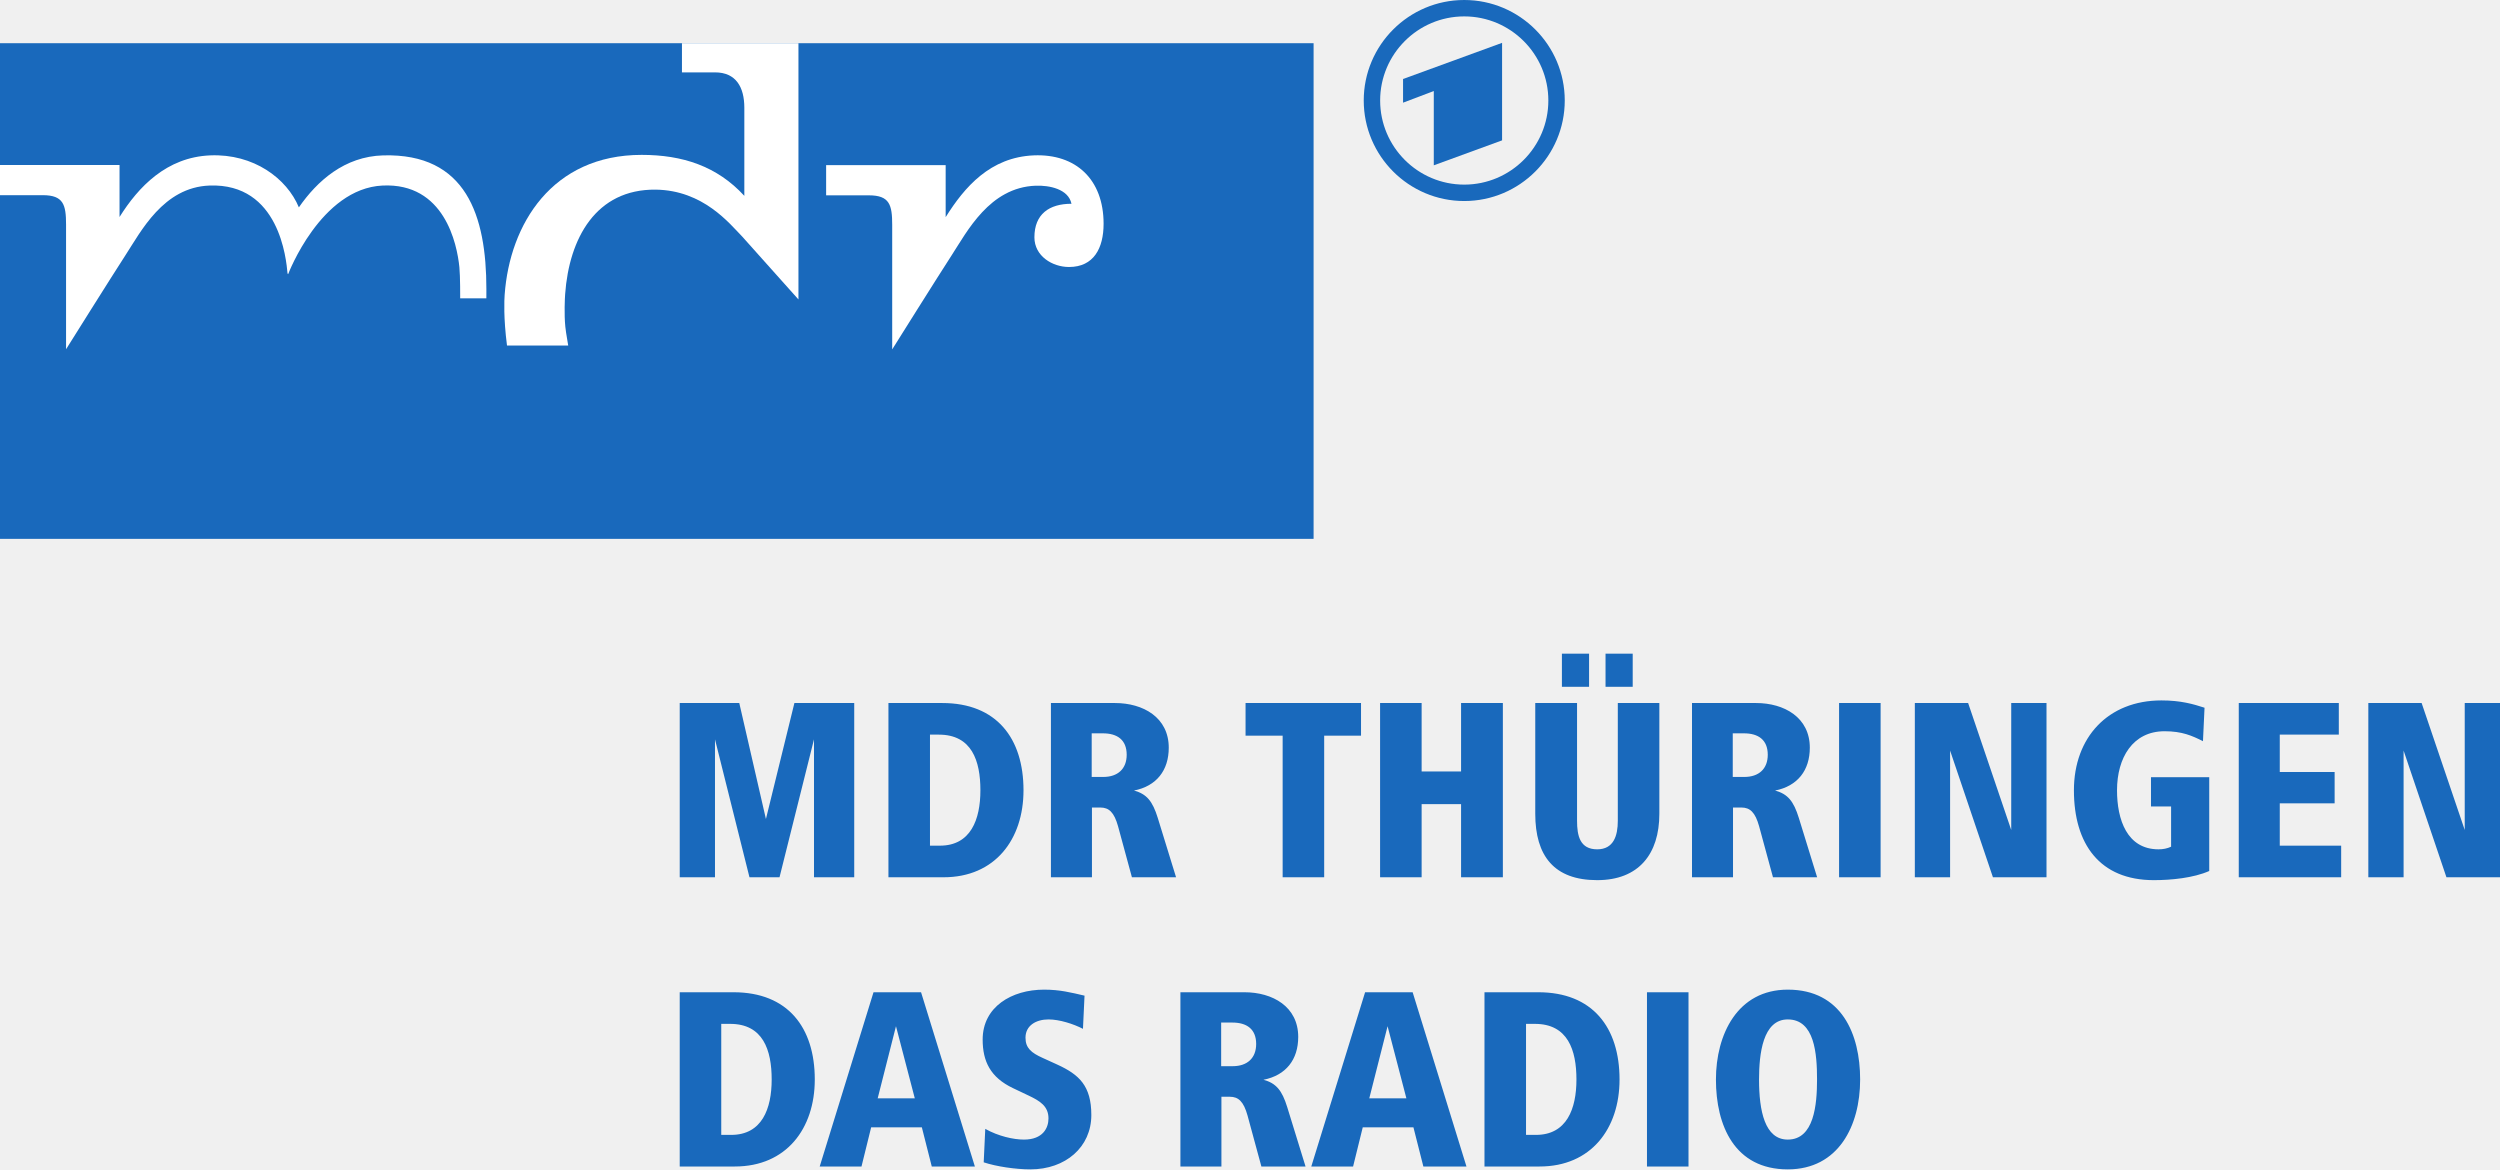
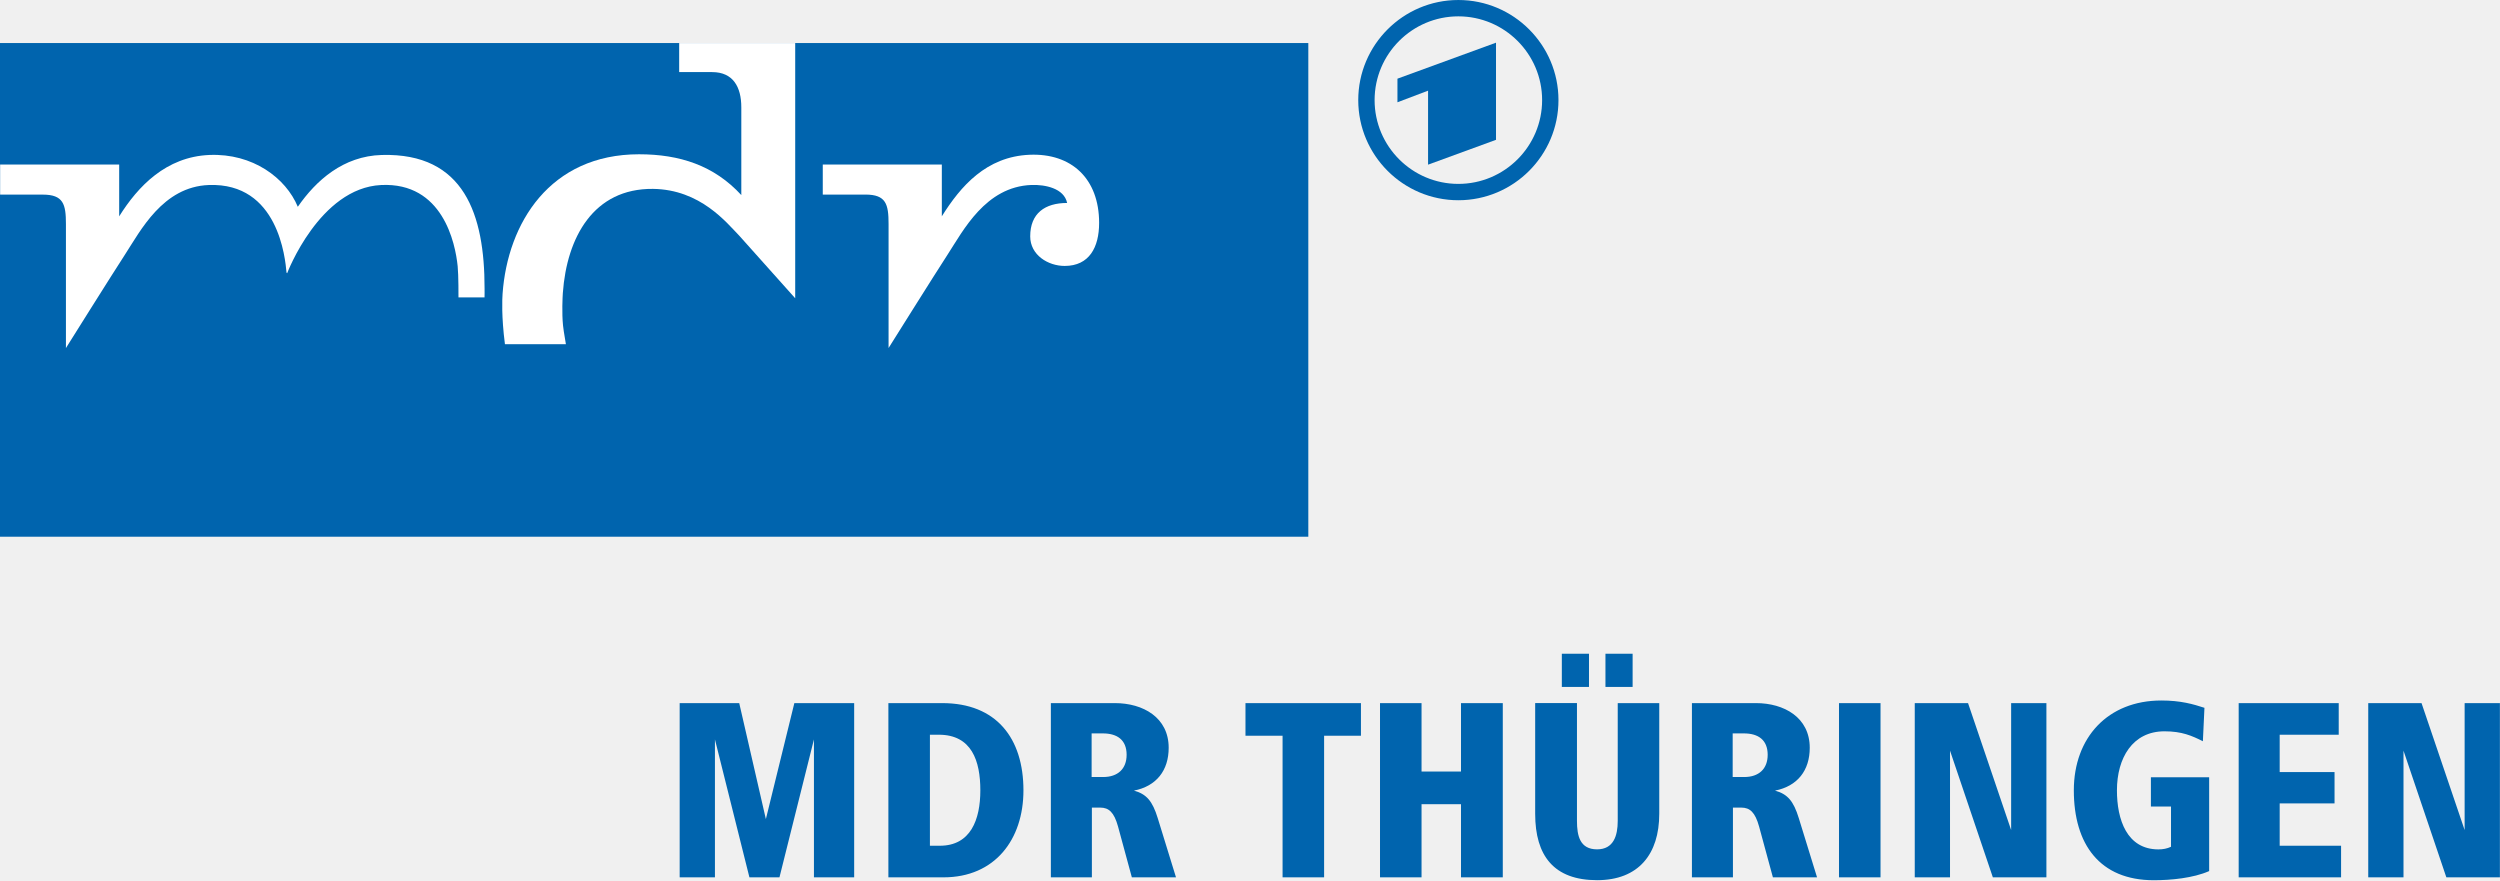
- <svg xmlns="http://www.w3.org/2000/svg" version="1.1" width="303.125" height="141.787" id="svg2985" xml:space="preserve">
-   <defs id="defs2989">
-     <clipPath id="clipPath2999">
-       <path d="m 0,0 595.276,0 0,841.89 L 0,841.89 0,0 z" id="path3001" />
-     </clipPath>
-     <clipPath id="clipPath3025">
-       <path d="m 177.637,439.91 48.348,0 0,33.819 -48.348,0 0,-33.819 z" id="path3027" />
-     </clipPath>
-     <clipPath id="clipPath3037">
-       <path d="m 0,0 595.276,0 0,841.89 L 0,841.89 0,0 z" id="path3039" />
-     </clipPath>
-   </defs>
-   <g transform="matrix(1.25,0,0,-1.25,-222.0474,597.4011)" id="g2993">
-     <g id="g2995">
-       <g clip-path="url(#clipPath2999)" id="g2997">
-         <g transform="translate(256.6716,373.2086)" id="g3003">
-           <path d="m 0,0 c 0,5.043 -2.61,8.464 -7.881,8.464 l -5.22,0 0,-16.902 5.347,0 C -2.762,-8.438 0,-4.764 0,0 m -4.181,0 c 0,-2.838 -0.938,-5.372 -3.928,-5.372 l -0.963,0 0,10.769 0.862,0 c 3.193,0 4.029,-2.534 4.029,-5.397 m 19.71,-8.438 -5.22,16.902 -4.612,0 -5.22,-16.902 4.054,0 0.938,3.801 4.916,0 0.963,-3.801 4.181,0 z m -5.828,6.614 -3.599,0 1.774,6.993 1.825,-6.993 z m 17.124,-1.622 c 0,2.838 -1.191,3.927 -3.294,4.89 l -1.445,0.659 c -1.064,0.482 -1.647,0.938 -1.647,1.951 0,1.191 1.039,1.774 2.23,1.774 1.065,0 2.408,-0.431 3.345,-0.912 l 0.152,3.218 c -1.317,0.304 -2.382,0.583 -3.928,0.583 -3.142,0 -5.954,-1.672 -5.954,-4.84 0,-2.129 0.76,-3.674 2.939,-4.713 l 1.546,-0.735 c 1.064,-0.507 1.9,-1.014 1.9,-2.205 0,-0.912 -0.532,-2.052 -2.382,-2.052 -1.013,0 -2.483,0.329 -3.75,1.039 l -0.152,-3.244 c 1.216,-0.405 3.091,-0.684 4.536,-0.684 3.395,0 5.904,2.154 5.904,5.271 m 20.779,-4.992 -1.774,5.752 c -0.507,1.647 -1.09,2.331 -2.306,2.661 2.179,0.43 3.37,1.951 3.37,4.155 0,2.94 -2.483,4.334 -5.22,4.334 l -6.208,0 0,-16.902 3.978,0 0,6.766 0.811,0 c 0.836,0 1.343,-0.457 1.723,-1.825 l 1.343,-4.941 4.283,0 z M 42.815,3.446 c 0,-1.343 -0.837,-2.154 -2.281,-2.154 l -1.115,0 0,4.232 1.09,0 c 1.393,0 2.306,-0.633 2.306,-2.078 m 20.398,-11.884 -5.22,16.902 -4.612,0 -5.22,-16.902 4.055,0 0.937,3.801 4.916,0 0.963,-3.801 4.181,0 z m -5.828,6.614 -3.598,0 1.774,6.993 1.824,-6.993 z M 78.062,0 c 0,5.043 -2.61,8.464 -7.881,8.464 l -5.22,0 0,-16.902 5.347,0 c 4.992,0 7.754,3.674 7.754,8.438 m -4.181,0 c 0,-2.838 -0.937,-5.372 -3.928,-5.372 l -0.962,0 0,10.769 0.861,0 c 3.193,0 4.029,-2.534 4.029,-5.397 m 10.871,8.464 -4.029,0 0,-16.902 4.029,0 0,16.902 z M 101.4,0 c 0,4.409 -1.799,8.717 -7.019,8.717 -4.891,0 -6.969,-4.359 -6.969,-8.717 0,-4.46 1.799,-8.717 6.969,-8.717 4.916,0 7.019,4.232 7.019,8.717 m -4.181,0 c 0,-2.433 -0.279,-5.828 -2.838,-5.828 -2.23,0 -2.788,2.787 -2.788,5.828 0,2.458 0.355,5.828 2.788,5.828 2.61,0 2.838,-3.345 2.838,-5.828" id="path3005" style="fill:#1969bc;fill-opacity:1;fill-rule:nonzero;stroke:none" />
-         </g>
-         <g transform="translate(260.4979,392.8254)" id="g3007">
-           <path d="m 0,0 0,16.902 -5.803,0 -2.762,-11.251 -2.585,11.251 -5.777,0 0,-16.902 3.421,0 0,13.38 L -10.161,0 -7.247,0 -3.902,13.38 -3.902,0 0,0 z m 16.42,8.438 c 0,5.043 -2.61,8.464 -7.881,8.464 l -5.22,0 0,-16.902 5.347,0 c 4.992,0 7.754,3.674 7.754,8.438 m -4.181,0 C 12.239,5.6 11.301,3.066 8.311,3.066 l -0.963,0 0,10.77 0.862,0 c 3.193,0 4.029,-2.534 4.029,-5.398 M 31.218,0 29.445,5.752 c -0.507,1.647 -1.09,2.331 -2.306,2.661 2.179,0.431 3.37,1.951 3.37,4.156 0,2.939 -2.484,4.333 -5.22,4.333 l -6.209,0 0,-16.902 3.979,0 0,6.766 0.811,0 c 0.836,0 1.343,-0.456 1.723,-1.825 L 26.936,0 31.218,0 z m -4.789,11.884 c 0,-1.343 -0.836,-2.153 -2.281,-2.153 l -1.114,0 0,4.231 1.089,0 c 1.394,0 2.306,-0.633 2.306,-2.078 m 22.73,1.85 0,3.168 -11.2,0 0,-3.168 3.598,0 0,-13.734 4.029,0 0,13.734 3.573,0 z M 62.918,0 l 0,16.902 -4.054,0 0,-6.639 -3.826,0 0,6.639 -4.03,0 0,-16.902 4.03,0 0,7.095 3.826,0 0,-7.095 4.054,0 z m 12.594,21.691 -2.635,0 0,-3.218 2.635,0 0,3.218 z m -4.232,0 -2.635,0 0,-3.218 2.635,0 0,3.218 z m 6.817,-15.533 0,10.744 -4.03,0 0,-11.429 c 0,-1.444 -0.405,-2.762 -2.001,-2.762 -1.673,0 -1.952,1.318 -1.952,2.762 l 0,11.429 -4.054,0 0,-10.744 c 0,-4.08 1.825,-6.437 6.006,-6.437 4.029,0 6.031,2.534 6.031,6.437 M 93.402,0 91.628,5.752 c -0.507,1.647 -1.09,2.331 -2.306,2.661 2.179,0.431 3.37,1.951 3.37,4.156 0,2.939 -2.483,4.333 -5.22,4.333 l -6.208,0 0,-16.902 3.978,0 0,6.766 0.811,0 c 0.836,0 1.343,-0.456 1.723,-1.825 L 89.119,0 93.402,0 z m -4.789,11.884 c 0,-1.343 -0.837,-2.153 -2.281,-2.153 l -1.115,0 0,4.231 1.09,0 c 1.393,0 2.306,-0.633 2.306,-2.078 m 10.946,5.018 -4.029,0 0,-16.902 4.029,0 0,16.902 z M 115.65,0 l 0,16.902 -3.421,0 0,-12.315 -4.181,12.315 -5.169,0 0,-16.902 3.42,0 0,12.29 4.156,-12.29 5.195,0 z m 15.786,0.608 0,9.097 -5.65,0 0,-2.838 1.951,0 0,-3.902 c -0.38,-0.178 -0.786,-0.254 -1.216,-0.254 -3.067,0 -4.03,2.889 -4.03,5.727 0,3.142 1.521,5.727 4.612,5.727 1.698,0 2.661,-0.431 3.725,-0.963 l 0.152,3.244 c -1.089,0.354 -2.306,0.709 -4.181,0.709 -5.194,0 -8.489,-3.598 -8.489,-8.717 0,-5.22 2.509,-8.717 7.754,-8.717 1.647,0 3.827,0.203 5.372,0.887 M 144.233,0 l 0,3.066 -5.955,0 0,4.105 5.321,0 0,3.041 -5.321,0 0,3.624 5.727,0 0,3.066 -9.705,0 0,-16.902 9.933,0 z m 15.407,0 0,16.902 -3.421,0 0,-12.315 -4.181,12.315 -5.17,0 0,-16.902 3.421,0 0,12.29 4.156,-12.29 5.195,0 z" id="path3009" style="fill:#1969bc;fill-opacity:1;fill-rule:nonzero;stroke:none" />
-         </g>
-         <g transform="translate(309.9202,468.1719)" id="g3011">
-           <path d="m 0,0 c 0,-5.376 4.373,-9.751 9.749,-9.751 5.376,0 9.75,4.375 9.75,9.751 0,5.376 -4.374,9.749 -9.75,9.749 C 4.373,9.749 0,5.376 0,0 m 1.592,0 c 0,4.498 3.659,8.158 8.157,8.158 4.498,0 8.158,-3.66 8.158,-8.158 0,-4.499 -3.66,-8.159 -8.158,-8.159 -4.498,0 -8.157,3.66 -8.157,8.159" id="path3013" style="fill:#1969bc;fill-opacity:1;fill-rule:nonzero;stroke:none" />
-         </g>
-       </g>
+ <svg xmlns="http://www.w3.org/2000/svg" xml:space="preserve" height="211.26" viewBox="0 0 600 211.257" width="600" version="1.1">
+   <g transform="matrix(1.3333 0 0 -1.3333 -215.35 49.658)">
+     <g fill="#0064ae">
+       <path d="m408.95 19.224c0 8.314 6.763 15.078 15.076 15.078 8.315 0 15.079-6.764 15.079-15.078 0-8.315-6.763-15.08-15.079-15.08-8.313 0-15.076 6.764-15.076 15.08zm-2.942 0c0-9.937 8.084-18.022 18.019-18.022 9.938 0 18.021 8.085 18.021 18.022 0 9.936-8.083 18.02-18.021 18.02-9.935 0-18.019-8.084-18.019-18.02" />
+       <path d="m413.05 23.079 17.754 6.484v-17.486l-12.23-4.473v13.321l-5.51-2.091v4.245" />
+       <path d="m161.51 29.497h235.51v-88.863h-235.51v88.863" />
    </g>
-     <g transform="translate(313.7339,470.2576)" id="g3015">
-       <path d="m 0,0 9.606,3.508 0,-9.46 -6.625,-2.421 0,7.207 L 0,-2.297 0,0 z" id="path3017" style="fill:#1969bc;fill-opacity:1;fill-rule:nonzero;stroke:none" />
+     <g fill="#fff">
+       <path d="m263.38-24.706c0 0.202-0.384 2.051-0.517 3.373-0.229 2.26-0.083 5.121-0.034 5.823 0.717 10.05 5.536 18.856 16.225 18.756 8.56-0.11 13.275-6.118 15.559-8.454l10.044-11.236v45.941h-20.886v-5.229h5.935c3.766 0 5.25-2.669 5.25-6.34v-15.797c-4.907 5.339-11.108 7.344-18.412 7.344-16.029 0-23.652-12.384-24.561-25.102-0.061-0.867-0.225-4.059 0.424-9.08h10.973" />
+       <path d="m347.18 3.95c2.437 0.089 5.871-0.579 6.425-3.239-3.986 0-6.646-1.851-6.646-6.014 0-3.355 3.212-5.321 6.204-5.321 4.428 0 6.201 3.355 6.201 7.748 0 7.98-4.99 12.576-12.515 12.263-7.808-0.328-12.413-5.667-15.8-11.078v9.323h-21.43v-5.41h7.67c3.723 0 4.174-1.726 4.174-5.294v-22.327s8.362 13.344 10.612 16.797c2.809 4.311 6.825 12.245 15.106 12.552" />
+       <path d="m215.12 0.029c-2.15 5.177-8.1 9.647-15.91 9.322-7.8-0.328-12.86-5.639-16.24-11.05v9.323h-21.43v-5.409h7.67c3.723 0 4.174-1.726 4.174-5.294v-22.327s8.362 13.345 10.611 16.797c2.809 4.31 6.826 12.244 15.107 12.551 12.523 0.461 13.762-13.236 13.989-15.768l0.113-0.114s5.817 15.352 16.92 15.881c11.088 0.529 13.357-10.445 13.776-14.631 0.164-1.642 0.144-5.594 0.144-5.594h4.692c0.019 0 0.005 1.649 0.005 1.649 0 13.175-3.599 24.392-18.503 23.985-6.95-0.19-11.84-4.603-15.11-9.32" />
    </g>
-     <path d="m 177.638,473.73 127.418,0 0,-48.078 -127.418,0 0,48.078 z" id="path3019" style="fill:#1969bc;fill-opacity:1;fill-rule:nonzero;stroke:none" />
-     <g id="g3021">
-       <g clip-path="url(#clipPath3025)" id="g3023">
-         <g transform="translate(206.6279,457.806)" id="g3029">
-           <path d="m 0,0 c -1.16,2.801 -4.381,5.22 -8.605,5.043 -4.225,-0.177 -6.958,-3.05 -8.79,-5.978 l 0,5.044 -11.595,0 0,-2.926 4.15,0 c 2.014,0 2.258,-0.935 2.258,-2.865 l 0,-12.08 c 0,0 4.524,7.22 5.741,9.088 1.52,2.332 3.693,6.625 8.174,6.791 6.775,0.249 7.446,-7.161 7.568,-8.531 l 0.061,-0.062 c 0,0 3.147,8.306 9.155,8.593 5.999,0.285 7.227,-5.652 7.453,-7.917 0.089,-0.888 0.078,-3.026 0.078,-3.026 l 2.539,0 c 0.009,0 0.002,0.893 0.002,0.893 0,7.128 -1.947,13.197 -10.011,12.976 C 4.417,4.94 1.77,2.552 0,0" id="path3031" style="fill:#ffffff;fill-opacity:1;fill-rule:nonzero;stroke:none" />
-         </g>
-       </g>
-     </g>
-     <g id="g3033">
-       <g clip-path="url(#clipPath3037)" id="g3035">
-         <g transform="translate(232.7543,444.4037)" id="g3041">
-           <path d="m 0,0 c 0,0.109 -0.208,1.11 -0.28,1.825 -0.124,1.223 -0.045,2.771 -0.018,3.15 0.387,5.439 2.995,10.203 8.778,10.148 4.631,-0.059 7.183,-3.31 8.418,-4.574 l 5.435,-6.079 0,24.856 -11.3,0 0,-2.829 3.21,0 c 2.038,0 2.841,-1.444 2.841,-3.43 l 0,-8.547 c -2.655,2.889 -6.01,3.974 -9.962,3.974 C -1.55,18.494 -5.674,11.793 -6.166,4.913 -6.199,4.444 -6.288,2.716 -5.937,0 L 0,0 z" id="path3043" style="fill:#ffffff;fill-opacity:1;fill-rule:nonzero;stroke:none" />
-         </g>
-         <g transform="translate(278.0953,459.9078)" id="g3045">
-           <path d="m 0,0 c 1.318,0.048 3.176,-0.313 3.476,-1.752 -2.157,0 -3.596,-1.002 -3.596,-3.254 0,-1.815 1.738,-2.879 3.356,-2.879 2.396,0 3.355,1.816 3.355,4.192 0,4.317 -2.7,6.804 -6.771,6.635 -4.224,-0.178 -6.716,-3.066 -8.548,-5.994 l 0,5.045 -11.595,0 0,-2.927 4.15,0 c 2.014,0 2.259,-0.934 2.259,-2.865 l 0,-12.079 c 0,0 4.524,7.219 5.741,9.087 C -6.653,-4.459 -4.48,-0.166 0,0" id="path3047" style="fill:#ffffff;fill-opacity:1;fill-rule:nonzero;stroke:none" />
-         </g>
-       </g>
-     </g>
+     <path d="m611.51-120.68v31.363h-6.348v-22.853l-7.759 22.853h-9.592v-31.363h6.347v22.805l7.713-22.805zm-28.589 0v5.69h-11.051v7.617h9.875v5.643h-9.875v6.724h10.627v5.69h-18.009v-31.363zm-23.747 1.128v16.881h-10.485v-5.267h3.619v-7.241c-0.704-0.33-1.457-0.47-2.257-0.47-5.69 0-7.476 5.36-7.476 10.627 0 5.832 2.821 10.628 8.557 10.628 3.15 0 4.938-0.799 6.913-1.787l0.282 6.018c-2.022 0.659-4.278 1.316-7.759 1.316-9.639 0-15.753-6.677-15.753-16.176 0-9.687 4.655-16.176 14.389-16.176 3.058 0 7.101 0.377 9.97 1.646zm-29.295-1.128v31.363h-6.348v-22.853l-7.759 22.853h-9.592v-31.363h6.348v22.805l7.711-22.805zm-29.859 0v31.363h-7.476v-31.363zm-20.314 22.054c0-2.493-1.552-3.997-4.231-3.997h-2.069v7.853h2.022c2.588 0 4.279-1.175 4.279-3.855zm8.888-22.054-3.292 10.674c-0.94 3.055-2.022 4.325-4.278 4.937 4.043 0.798 6.254 3.62 6.254 7.711 0 5.455-4.609 8.041-9.688 8.041h-11.52v-31.363h7.383v12.554h1.504c1.552 0 2.493-0.846 3.197-3.385l2.492-9.168zm-28.403 11.425v19.938h-7.476v-21.198c0-2.68-0.753-5.125-3.716-5.125-3.103 0-3.621 2.445-3.621 5.125v21.207h-7.523v-19.938c0-7.57 3.385-11.943 11.144-11.943 7.476 0 11.191 4.702 11.191 11.943zm-12.649 22.854v5.972h-4.89v-5.972zm7.853 0v5.972h-4.89v-5.972zm-23.37-34.279v31.363h-7.523v-12.323h-7.101v12.319h-7.477v-31.363h7.477v13.165h7.101v-13.165zm-25.533 25.487v5.877h-20.784v-5.877h6.678v-25.487h7.476v25.487zm-42.179-3.433c0-2.493-1.552-3.997-4.231-3.997h-2.069v7.853h2.022c2.587 0 4.279-1.175 4.279-3.855zm8.888-22.054-3.292 10.674c-0.941 3.055-2.022 4.325-4.279 4.937 4.044 0.798 6.254 3.62 6.254 7.711 0 5.455-4.609 8.041-9.687 8.041h-11.52v-31.363h7.383v12.554h1.505c1.552 0 2.492-0.846 3.197-3.385l2.492-9.168zm-35.219 15.657c0-5.266-1.74-9.968-7.289-9.968h-1.787v19.984h1.599c5.925 0 7.477-4.703 7.477-10.016zm7.759 0c0 9.358-4.843 15.706-14.624 15.706h-9.687v-31.363h9.922c9.263 0 14.389 6.818 14.389 15.657zm-30.47-15.657v31.363h-10.768l-5.126-20.878-4.796 20.878h-10.721v-31.363h6.348v24.828l6.207-24.828h5.408l6.207 24.828v-24.828h7.241" fill="#0064ae" />
  </g>
</svg>
